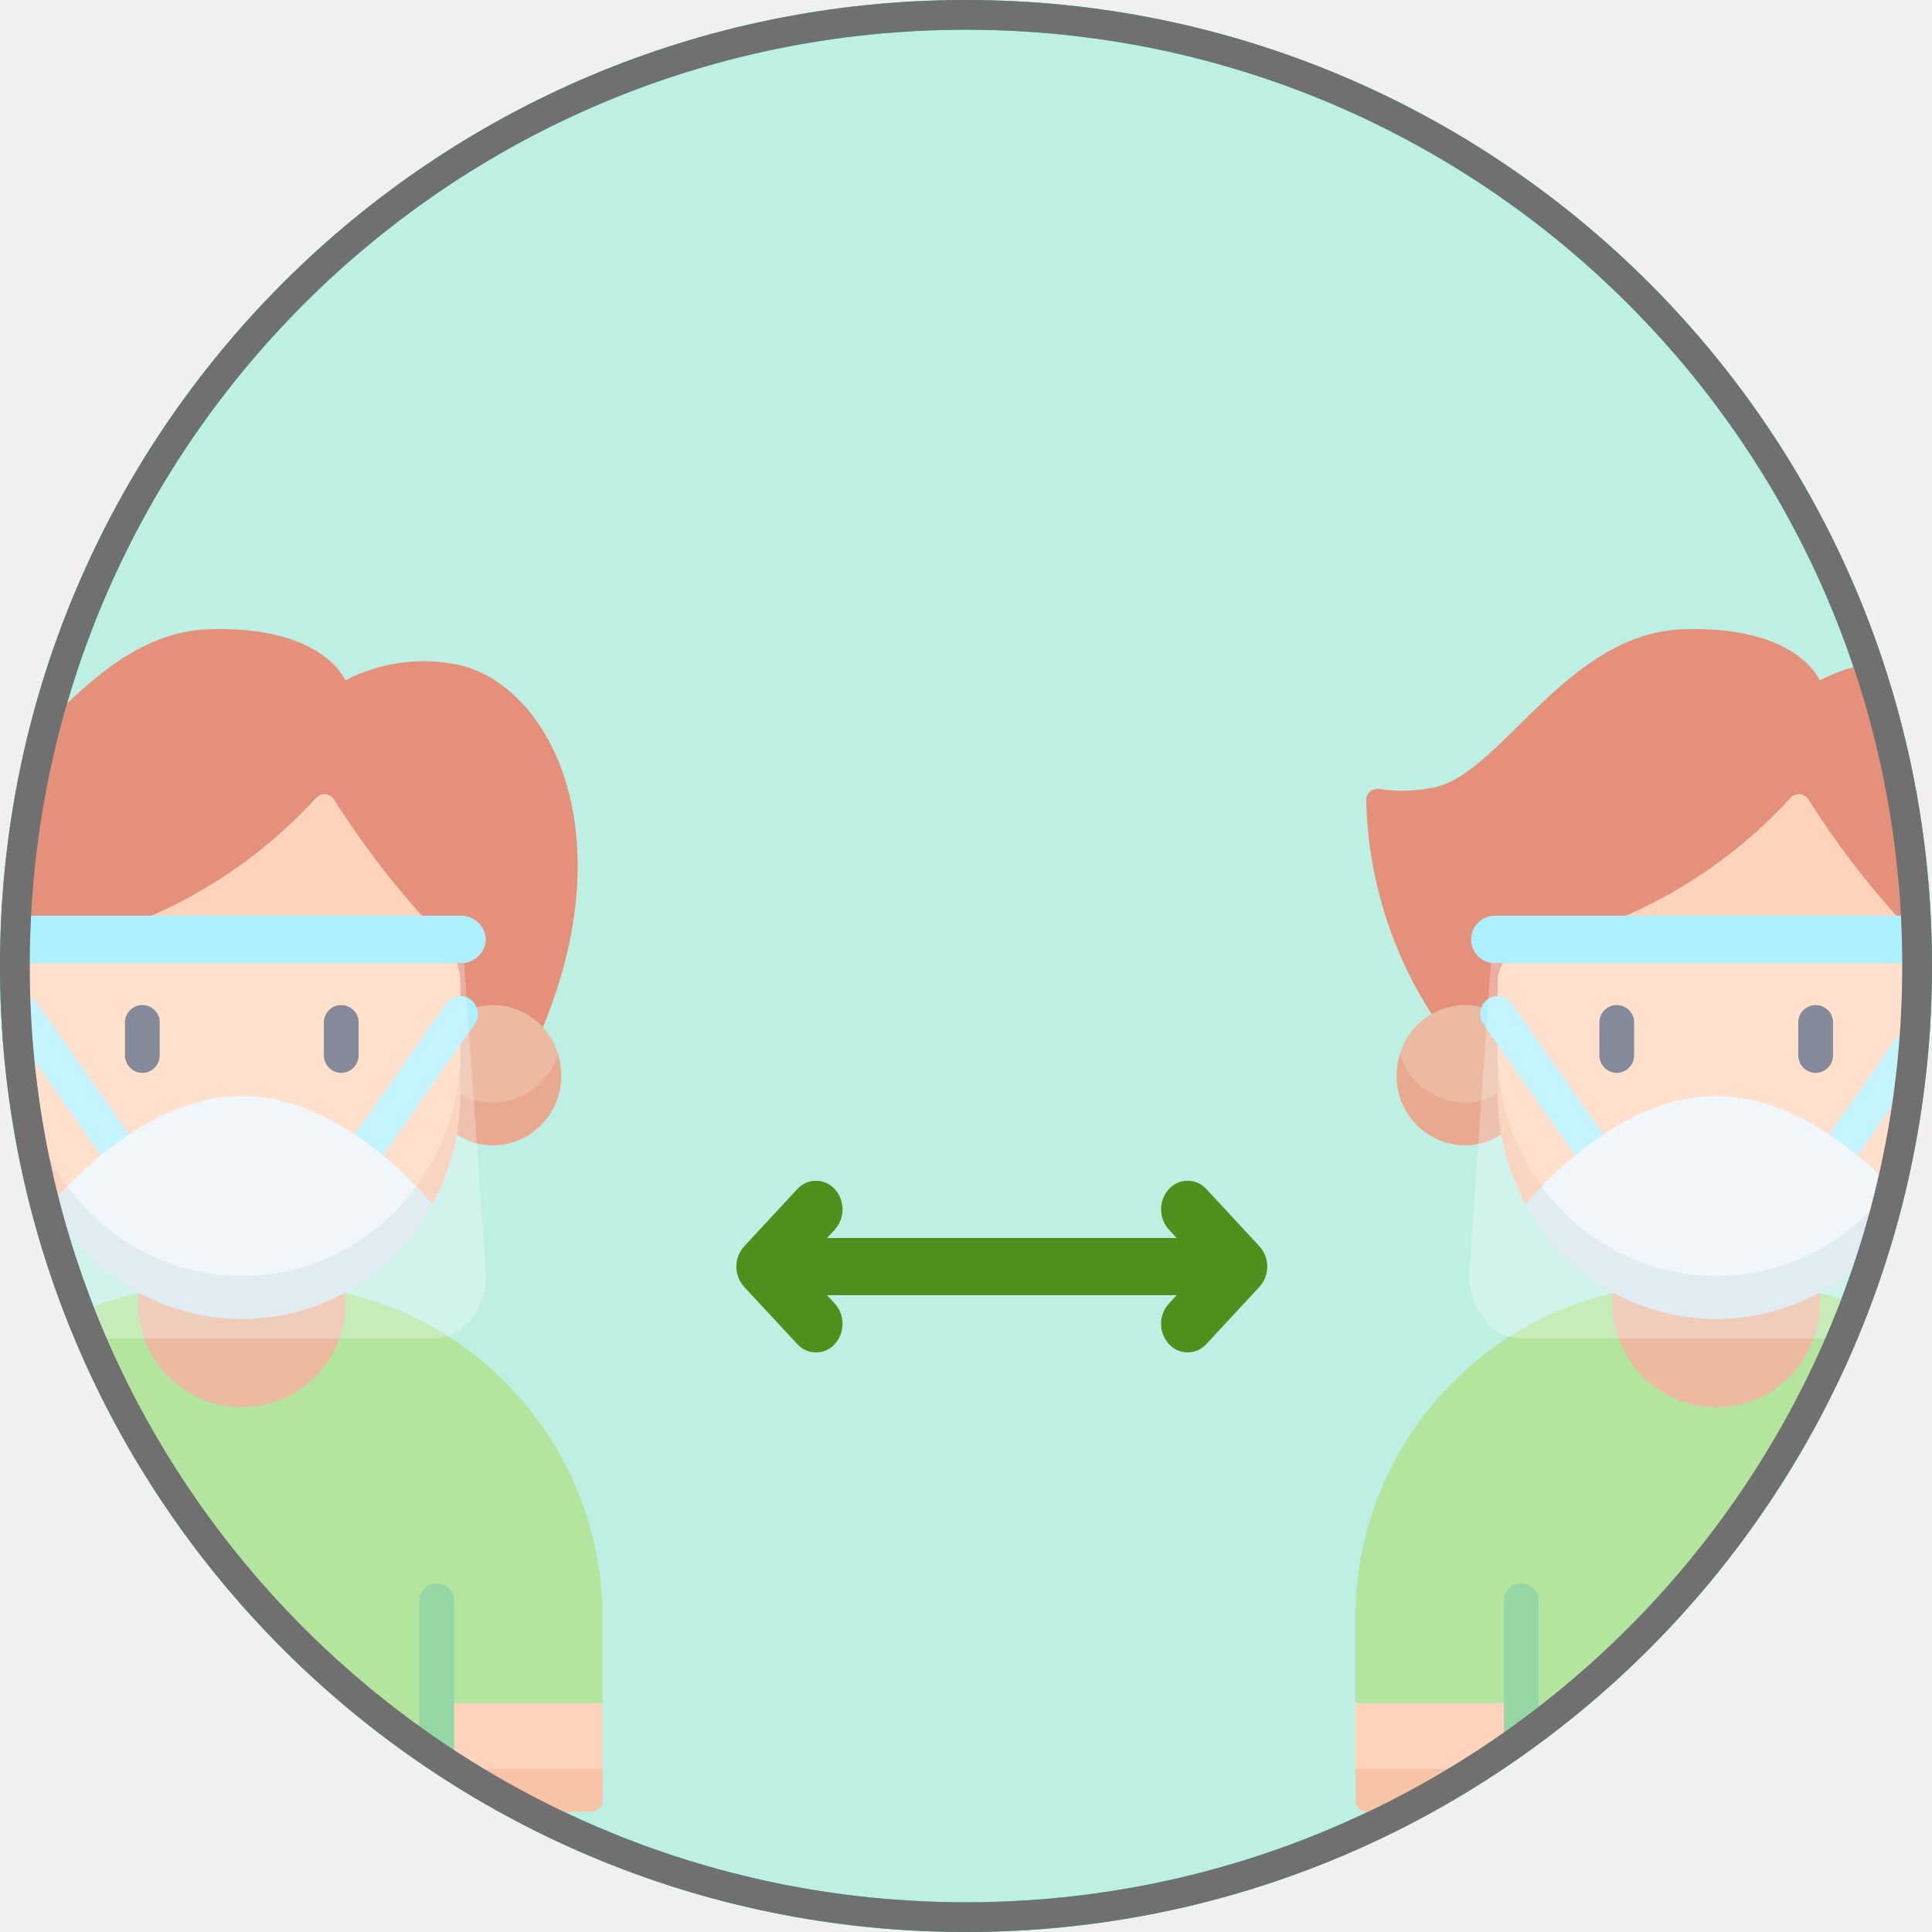
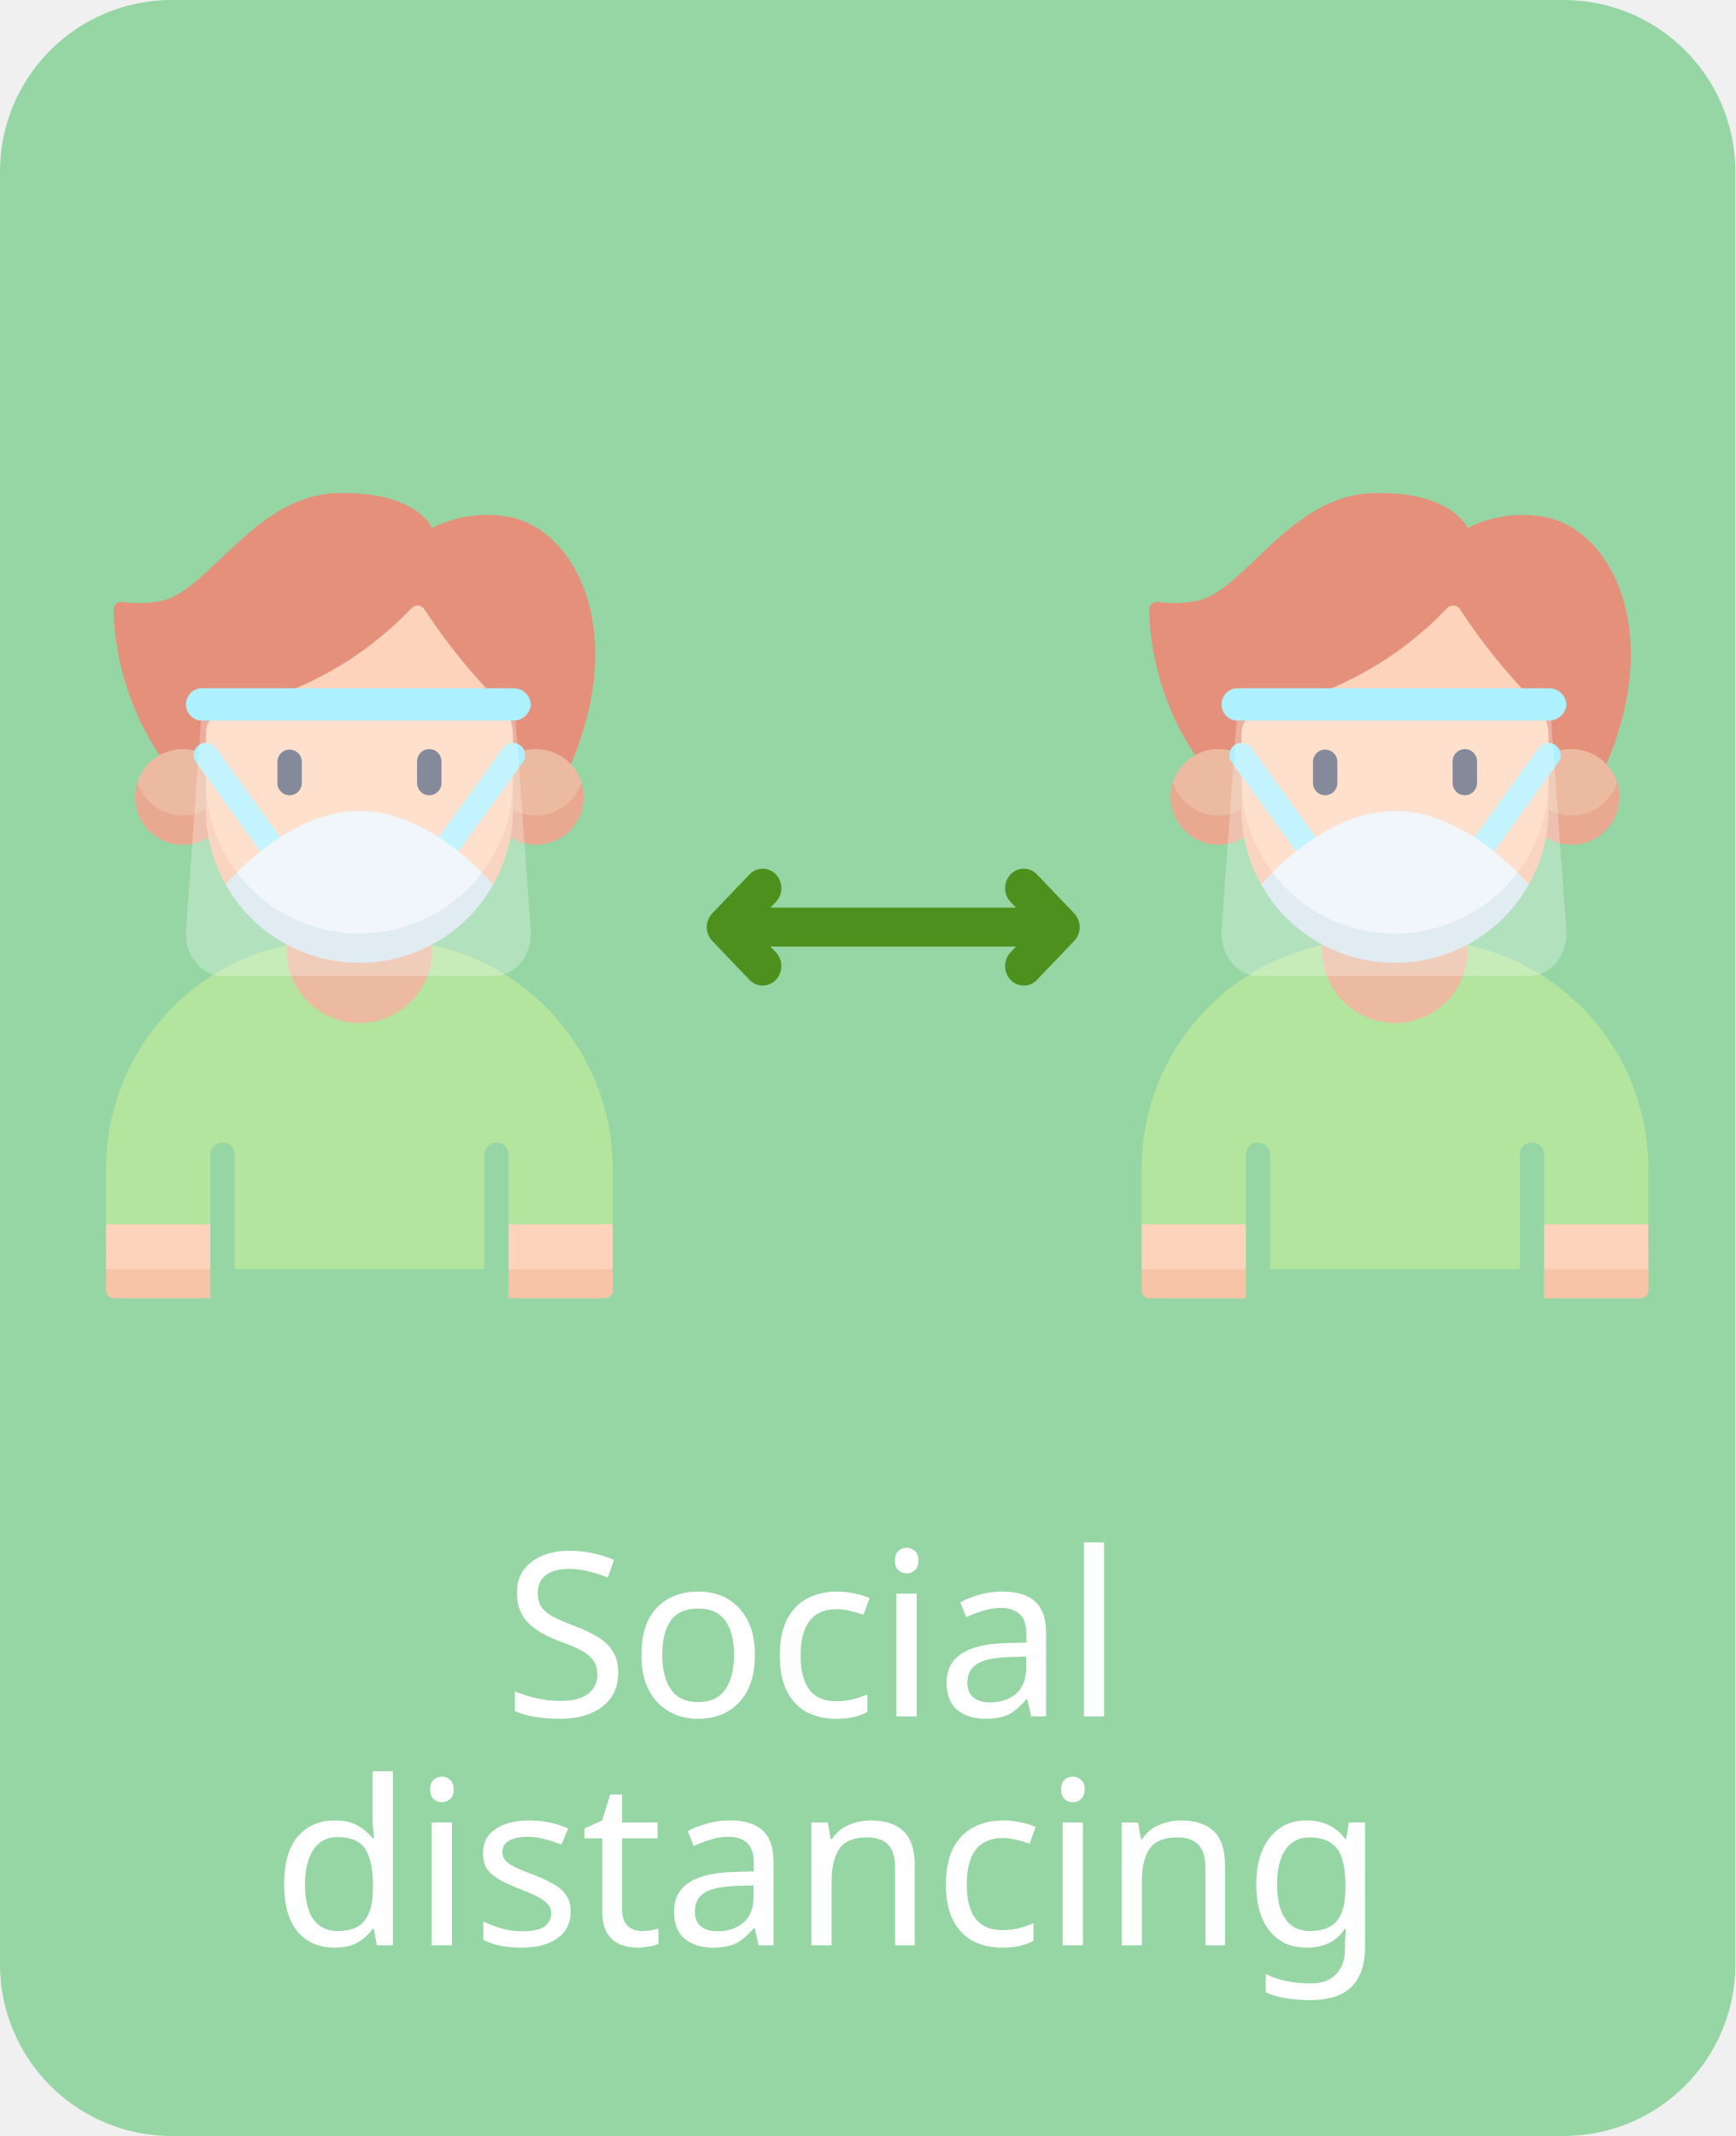
- <svg xmlns="http://www.w3.org/2000/svg" width="65" height="65" viewBox="0 0 65 65">
-   <defs>
-     <clipPath id="clip-path">
-       <ellipse id="Ellipse_29" data-name="Ellipse 29" cx="31.5" cy="32.5" rx="31.5" ry="32.5" transform="translate(-65 1009.058)" fill="#fff" opacity="0.55" />
-     </clipPath>
-   </defs>
-   <g id="Group_265" data-name="Group 265" transform="translate(-254 -1054)">
-     <g id="Group_37" data-name="Group 37" transform="translate(5 170)">
-       <g id="Ellipse_12" data-name="Ellipse 12" transform="translate(249 884)" fill="#beefe3" stroke="rgba(0,219,158,0.9)" stroke-width="1">
-         <circle cx="32.5" cy="32.5" r="32.5" stroke="none" />
-         <circle cx="32.5" cy="32.5" r="32" fill="none" />
-       </g>
-     </g>
-     <g id="Group_264" data-name="Group 264">
-       <g id="Group_263" data-name="Group 263">
-         <g id="Group_262" data-name="Group 262">
-           <g id="Group_261" data-name="Group 261">
-             <g id="Group_260" data-name="Group 260">
-               <g id="Group_259" data-name="Group 259">
-                 <g id="Group_258" data-name="Group 258">
-                   <g id="Group_254" data-name="Group 254">
-                     <g id="Group_257" data-name="Group 257">
-                       <g id="Group_255" data-name="Group 255">
-                         <g id="Group_222" data-name="Group 222">
-                           <g id="Mask_Group_14" data-name="Mask Group 14" transform="translate(320 44.942)" clip-path="url(#clip-path)">
-                             <g id="Group_189" data-name="Group 189" transform="translate(-70.001 1030.221)">
-                               <g id="Group_183" data-name="Group 183" transform="translate(0 0)">
-                                 <g id="face-mask" transform="translate(0)">
-                                   <g id="Group_172" data-name="Group 172" transform="translate(0 0)">
-                                     <g id="Group_171" data-name="Group 171">
-                                       <path id="Path_602" data-name="Path 602" d="M101.837,12.953a13.844,13.844,0,0,1-2.2-7.185.38.38,0,0,1,.427-.39,5.087,5.087,0,0,0,1.986-.078c2.22-.617,4.4-5.161,8.251-5.293s4.594,1.72,4.594,1.72a5.7,5.7,0,0,1,3.529-.573c3.163.441,5.942,5.414,3.118,12.245Z" transform="translate(-99.276 0)" fill="#e5907b" />
-                                       <g id="Group_167" data-name="Group 167" transform="translate(1.388 12.652)">
-                                         <path id="Path_603" data-name="Path 603" d="M114.763,164.44a2.221,2.221,0,0,0,2.181,2.341s1.1-1.011,1.1-.992c0-.006,0-.013,0-.019l.678-1.444-.678-1.236a2.225,2.225,0,0,0-1.1-.291A2.3,2.3,0,0,0,114.763,164.44Z" transform="translate(-114.654 -162.799)" fill="#ebbaa1" />
-                                         <path id="Path_604" data-name="Path 604" d="M115.6,185.56a2.3,2.3,0,0,1-2.181-1.641,2.43,2.43,0,0,0-.109.722A2.328,2.328,0,0,0,115.6,187a2.228,2.228,0,0,0,1.225-.367l.592-.626-.715-.744A2.222,2.222,0,0,1,115.6,185.56Z" transform="translate(-113.313 -182.278)" fill="#e8a990" />
-                                         <path id="Path_605" data-name="Path 605" d="M348.61,164.44a2.221,2.221,0,0,1-2.182,2.341s-1.1-1.011-1.1-.992c0-.006,0-.013,0-.019l-.678-1.444.678-1.236a2.225,2.225,0,0,1,1.1-.291A2.3,2.3,0,0,1,348.61,164.44Z" transform="translate(-327.223 -162.799)" fill="#ebbaa1" />
-                                         <path id="Path_606" data-name="Path 606" d="M345.973,185.56a2.3,2.3,0,0,0,2.181-1.641,2.428,2.428,0,0,1,.109.722A2.328,2.328,0,0,1,345.973,187a2.228,2.228,0,0,1-1.225-.367l-.592-.626.715-.744A2.221,2.221,0,0,0,345.973,185.56Z" transform="translate(-326.767 -182.278)" fill="#e8a990" />
-                                       </g>
-                                       <path id="Path_607" data-name="Path 607" d="M165.708,88.414c4.062,0,7.355-3.379,7.355-8.288V77.947a2.42,2.42,0,0,0-.735-1.754,28.811,28.811,0,0,1-3.516-4.513.382.382,0,0,0-.611-.044,16.469,16.469,0,0,1-8.907,5.017,1.193,1.193,0,0,0-.941,1.181v2.293C158.353,85.163,161.646,88.414,165.708,88.414Z" transform="translate(-153.572 -65.946)" fill="#fdd4bb" />
-                                       <path id="Path_608" data-name="Path 608" d="M110.465,287.322a7.164,7.164,0,0,1-6.89,0,11.218,11.218,0,0,0-8.691,11.053v2.748l.678,2.217,11.458.7,11.458-.7.678-2.217v-2.748A11.217,11.217,0,0,0,110.465,287.322Z" transform="translate(-94.884 -264.992)" fill="#b3e59f" />
-                                       <path id="Path_609" data-name="Path 609" d="M169.5,494.863h11.953l.583-.722-.583-.722H169.5l-.583.722Z" transform="translate(-163.339 -455.071)" fill="#e84642" />
-                                       <path id="Path_610" data-name="Path 610" d="M209.817,287.16c-.007.093-.012.187-.012.282a3.481,3.481,0,1,0,6.959,0c0-.1,0-.189-.012-.282Z" transform="translate(-201.148 -264.842)" fill="#ebbaa1" />
-                                       <path id="Path_611" data-name="Path 611" d="M348.661,467.112l-2.788.7-2.788-.7V464.9h5.577Z" transform="translate(-324.388 -428.764)" fill="#fdd4bb" />
-                                       <path id="Path_612" data-name="Path 612" d="M94.884,467.112l2.788.7,2.788-.7V464.9H94.884Z" transform="translate(-94.884 -428.764)" fill="#fdd4bb" />
-                                       <path id="Path_613" data-name="Path 613" d="M343.667,494.863h4.617a.383.383,0,0,0,.377-.389v-1.055h-4.993l-.583.722Z" transform="translate(-324.388 -455.071)" fill="#f7c4a8" />
-                                       <path id="Path_614" data-name="Path 614" d="M95.261,494.864h4.617l.583-.722-.583-.722H94.884v1.055A.383.383,0,0,0,95.261,494.864Z" transform="translate(-94.884 -455.072)" fill="#f7c4a8" />
-                                       <path id="Path_615" data-name="Path 615" d="M154.62,164.911a.577.577,0,0,1-.474-.25l-3.426-4.9a.614.614,0,0,1,.132-.84.572.572,0,0,1,.814.136l3.426,4.9a.614.614,0,0,1-.132.84A.568.568,0,0,1,154.62,164.911Z" transform="translate(-146.412 -146.461)" fill="#adf0ff" />
-                                       <path id="Path_616" data-name="Path 616" d="M301.008,164.912a.568.568,0,0,1-.34-.114.614.614,0,0,1-.132-.84l3.426-4.9a.572.572,0,0,1,.814-.136.614.614,0,0,1,.132.84l-3.426,4.9A.577.577,0,0,1,301.008,164.912Z" transform="translate(-284.942 -146.462)" fill="#adf0ff" />
-                                       <g id="Group_168" data-name="Group 168" transform="translate(4.781 14.18)">
-                                         <path id="Path_617" data-name="Path 617" d="M159.836,187.023a7.713,7.713,0,0,1-1.484-4.571V183.9a7.74,7.74,0,0,0,.944,3.721l.625.147Z" transform="translate(-158.352 -182.452)" fill="#f7c4a8" />
-                                         <path id="Path_618" data-name="Path 618" d="M333.143,187.021l-.066.741.606-.147a7.741,7.741,0,0,0,.944-3.721V182.45A7.713,7.713,0,0,1,333.143,187.021Z" transform="translate(-319.916 -182.45)" fill="#f7c4a8" />
-                                       </g>
-                                       <path id="Path_619" data-name="Path 619" d="M178.049,205.181a6.6,6.6,0,0,0,5.872,3.718,6.947,6.947,0,0,0,5.872-3.718c-1.1-1.142-3.319-3.041-5.872-3.041S179.152,204.038,178.049,205.181Z" transform="translate(-171.784 -186.43)" fill="#ebf2f8" />
-                                       <path id="Path_620" data-name="Path 620" d="M177.294,244.282a7.271,7.271,0,0,1-5.872-3.018c-.231.239-.414.446-.54.594a7.248,7.248,0,0,0,12.823,0c-.126-.148-.309-.355-.54-.594A7.27,7.27,0,0,1,177.294,244.282Z" transform="translate(-165.157 -222.513)" fill="#d6e3ed" />
-                                       <g id="Group_170" data-name="Group 170" transform="translate(4.993 32.089)">
-                                         <path id="Path_621" data-name="Path 621" d="M162.34,419.144v-5.657a.583.583,0,1,0-1.166,0v5.657l.583.722Z" transform="translate(-161.174 -412.885)" fill="#db4040" />
-                                         <path id="Path_622" data-name="Path 622" d="M336.508,419.144v-5.657a.583.583,0,1,0-1.166,0v5.657l.583.722Z" transform="translate(-322.223 -412.885)" fill="#95d6a4" />
-                                         <g id="Group_169" data-name="Group 169" transform="translate(0 6.259)">
-                                           <path id="Path_623" data-name="Path 623" d="M161.174,493.419h1.166v1.444h-1.166Z" transform="translate(-161.174 -493.419)" fill="#c63c3c" />
-                                           <path id="Path_624" data-name="Path 624" d="M335.342,493.419h1.166v1.444h-1.166Z" transform="translate(-322.223 -493.419)" fill="#c63c3c" />
-                                         </g>
-                                       </g>
-                                     </g>
-                                   </g>
-                                   <g id="Group_173" data-name="Group 173" transform="translate(8.207 12.654)">
-                                     <path id="Path_625" data-name="Path 625" d="M204.416,165.1a.594.594,0,0,0,.584-.6v-1.075a.585.585,0,1,0-1.169,0V164.5A.594.594,0,0,0,204.416,165.1Z" transform="translate(-203.832 -162.819)" fill="#565e75" />
-                                     <path id="Path_626" data-name="Path 626" d="M293.238,165.1a.594.594,0,0,0,.584-.6v-1.075a.585.585,0,1,0-1.169,0V164.5A.594.594,0,0,0,293.238,165.1Z" transform="translate(-285.963 -162.819)" fill="#565e75" />
-                                   </g>
-                                 </g>
-                                 <g id="Group_174" data-name="Group 174" transform="translate(3.821 9.645)">
-                                   <g id="facemask-coronavirus-faceshield-protect-covid19" transform="translate(0 0)">
-                                     <path id="Path_35" data-name="Path 35" d="M96.321,104.289H83.338a1.658,1.658,0,0,1-1.3-.679,2.358,2.358,0,0,1-.462-1.6L82.3,91.667H97.361l.726,10.344a2.359,2.359,0,0,1-.462,1.6A1.658,1.658,0,0,1,96.321,104.289Z" transform="translate(-81.566 -90.069)" fill="rgba(255,255,255,0.27)" />
-                                     <path id="Path_627" data-name="Path 627" d="M95.971,68.021a.839.839,0,0,1-.87.8H80.314a.8.8,0,1,1,0-1.6H95.1A.839.839,0,0,1,95.971,68.021Z" transform="translate(-79.444 -67.222)" fill="#adf0ff" />
-                                   </g>
-                                 </g>
-                               </g>
-                               <g id="Group_184" data-name="Group 184" transform="translate(49.605 0)">
-                                 <g id="face-mask-2" data-name="face-mask" transform="translate(0)">
-                                   <g id="Group_172-2" data-name="Group 172" transform="translate(0 0)">
-                                     <g id="Group_171-2" data-name="Group 171">
-                                       <path id="Path_602-2" data-name="Path 602" d="M101.837,12.953a13.844,13.844,0,0,1-2.2-7.185.38.38,0,0,1,.427-.39,5.087,5.087,0,0,0,1.986-.078c2.22-.617,4.4-5.161,8.251-5.293s4.594,1.72,4.594,1.72a5.7,5.7,0,0,1,3.529-.573c3.163.441,5.942,5.414,3.118,12.245Z" transform="translate(-99.276 0)" fill="#e5907b" />
-                                       <g id="Group_167-2" data-name="Group 167" transform="translate(1.388 12.652)">
-                                         <path id="Path_603-2" data-name="Path 603" d="M114.763,164.44a2.221,2.221,0,0,0,2.181,2.341s1.1-1.011,1.1-.992c0-.006,0-.013,0-.019l.678-1.444-.678-1.236a2.225,2.225,0,0,0-1.1-.291A2.3,2.3,0,0,0,114.763,164.44Z" transform="translate(-114.654 -162.799)" fill="#ebbaa1" />
-                                         <path id="Path_604-2" data-name="Path 604" d="M115.6,185.56a2.3,2.3,0,0,1-2.181-1.641,2.43,2.43,0,0,0-.109.722A2.328,2.328,0,0,0,115.6,187a2.228,2.228,0,0,0,1.225-.367l.592-.626-.715-.744A2.222,2.222,0,0,1,115.6,185.56Z" transform="translate(-113.313 -182.278)" fill="#e8a990" />
-                                         <path id="Path_605-2" data-name="Path 605" d="M348.61,164.44a2.221,2.221,0,0,1-2.182,2.341s-1.1-1.011-1.1-.992c0-.006,0-.013,0-.019l-.678-1.444.678-1.236a2.225,2.225,0,0,1,1.1-.291A2.3,2.3,0,0,1,348.61,164.44Z" transform="translate(-327.223 -162.799)" fill="#ebbaa1" />
-                                         <path id="Path_606-2" data-name="Path 606" d="M345.973,185.56a2.3,2.3,0,0,0,2.181-1.641,2.428,2.428,0,0,1,.109.722A2.328,2.328,0,0,1,345.973,187a2.228,2.228,0,0,1-1.225-.367l-.592-.626.715-.744A2.221,2.221,0,0,0,345.973,185.56Z" transform="translate(-326.767 -182.278)" fill="#e8a990" />
-                                       </g>
-                                       <path id="Path_607-2" data-name="Path 607" d="M165.708,88.414c4.062,0,7.355-3.379,7.355-8.288V77.947a2.42,2.42,0,0,0-.735-1.754,28.811,28.811,0,0,1-3.516-4.513.382.382,0,0,0-.611-.044,16.469,16.469,0,0,1-8.907,5.017,1.193,1.193,0,0,0-.941,1.181v2.293C158.353,85.163,161.646,88.414,165.708,88.414Z" transform="translate(-153.572 -65.946)" fill="#fdd4bb" />
-                                       <path id="Path_608-2" data-name="Path 608" d="M110.465,287.322a7.164,7.164,0,0,1-6.89,0,11.218,11.218,0,0,0-8.691,11.053v2.748l.678,2.217,11.458.7,11.458-.7.678-2.217v-2.748A11.217,11.217,0,0,0,110.465,287.322Z" transform="translate(-94.884 -264.992)" fill="#b3e59f" />
-                                       <path id="Path_609-2" data-name="Path 609" d="M169.5,494.863h11.953l.583-.722-.583-.722H169.5l-.583.722Z" transform="translate(-163.339 -455.071)" fill="#e84642" />
-                                       <path id="Path_610-2" data-name="Path 610" d="M209.817,287.16c-.007.093-.012.187-.012.282a3.481,3.481,0,1,0,6.959,0c0-.1,0-.189-.012-.282Z" transform="translate(-201.148 -264.842)" fill="#ebbaa1" />
-                                       <path id="Path_611-2" data-name="Path 611" d="M348.661,467.112l-2.788.7-2.788-.7V464.9h5.577Z" transform="translate(-324.388 -428.764)" fill="#fdd4bb" />
-                                       <path id="Path_612-2" data-name="Path 612" d="M94.884,467.112l2.788.7,2.788-.7V464.9H94.884Z" transform="translate(-94.884 -428.764)" fill="#fdd4bb" />
-                                       <path id="Path_613-2" data-name="Path 613" d="M343.667,494.863h4.617a.383.383,0,0,0,.377-.389v-1.055h-4.993l-.583.722Z" transform="translate(-324.388 -455.071)" fill="#f7c4a8" />
-                                       <path id="Path_614-2" data-name="Path 614" d="M95.261,494.864h4.617l.583-.722-.583-.722H94.884v1.055A.383.383,0,0,0,95.261,494.864Z" transform="translate(-94.884 -455.072)" fill="#f7c4a8" />
-                                       <path id="Path_615-2" data-name="Path 615" d="M154.62,164.911a.577.577,0,0,1-.474-.25l-3.426-4.9a.614.614,0,0,1,.132-.84.572.572,0,0,1,.814.136l3.426,4.9a.614.614,0,0,1-.132.84A.568.568,0,0,1,154.62,164.911Z" transform="translate(-146.412 -146.461)" fill="#adf0ff" />
-                                       <path id="Path_616-2" data-name="Path 616" d="M301.008,164.912a.568.568,0,0,1-.34-.114.614.614,0,0,1-.132-.84l3.426-4.9a.572.572,0,0,1,.814-.136.614.614,0,0,1,.132.84l-3.426,4.9A.577.577,0,0,1,301.008,164.912Z" transform="translate(-284.942 -146.462)" fill="#adf0ff" />
-                                       <g id="Group_168-2" data-name="Group 168" transform="translate(4.781 14.18)">
-                                         <path id="Path_617-2" data-name="Path 617" d="M159.836,187.023a7.713,7.713,0,0,1-1.484-4.571V183.9a7.74,7.74,0,0,0,.944,3.721l.625.147Z" transform="translate(-158.352 -182.452)" fill="#f7c4a8" />
-                                         <path id="Path_618-2" data-name="Path 618" d="M333.143,187.021l-.066.741.606-.147a7.741,7.741,0,0,0,.944-3.721V182.45A7.713,7.713,0,0,1,333.143,187.021Z" transform="translate(-319.916 -182.45)" fill="#f7c4a8" />
-                                       </g>
-                                       <path id="Path_619-2" data-name="Path 619" d="M178.049,205.181a6.6,6.6,0,0,0,5.872,3.718,6.947,6.947,0,0,0,5.872-3.718c-1.1-1.142-3.319-3.041-5.872-3.041S179.152,204.038,178.049,205.181Z" transform="translate(-171.784 -186.43)" fill="#ebf2f8" />
-                                       <path id="Path_620-2" data-name="Path 620" d="M177.294,244.282a7.271,7.271,0,0,1-5.872-3.018c-.231.239-.414.446-.54.594a7.248,7.248,0,0,0,12.823,0c-.126-.148-.309-.355-.54-.594A7.27,7.27,0,0,1,177.294,244.282Z" transform="translate(-165.157 -222.513)" fill="#d6e3ed" />
-                                       <g id="Group_170-2" data-name="Group 170" transform="translate(4.993 32.089)">
-                                         <path id="Path_621-2" data-name="Path 621" d="M162.34,419.144v-5.657a.583.583,0,1,0-1.166,0v5.657l.583.722Z" transform="translate(-161.174 -412.885)" fill="#95d6a4" />
-                                         <path id="Path_622-2" data-name="Path 622" d="M336.508,419.144v-5.657a.583.583,0,1,0-1.166,0v5.657l.583.722Z" transform="translate(-322.223 -412.885)" fill="#db4040" />
-                                         <g id="Group_169-2" data-name="Group 169" transform="translate(0 6.259)">
-                                           <path id="Path_623-2" data-name="Path 623" d="M161.174,493.419h1.166v1.444h-1.166Z" transform="translate(-161.174 -493.419)" fill="#c63c3c" />
-                                           <path id="Path_624-2" data-name="Path 624" d="M335.342,493.419h1.166v1.444h-1.166Z" transform="translate(-322.223 -493.419)" fill="#c63c3c" />
-                                         </g>
-                                       </g>
-                                     </g>
-                                   </g>
-                                   <g id="Group_173-2" data-name="Group 173" transform="translate(8.207 12.654)">
-                                     <path id="Path_625-2" data-name="Path 625" d="M204.416,165.1a.594.594,0,0,0,.584-.6v-1.075a.585.585,0,1,0-1.169,0V164.5A.594.594,0,0,0,204.416,165.1Z" transform="translate(-203.832 -162.819)" fill="#565e75" />
-                                     <path id="Path_626-2" data-name="Path 626" d="M293.238,165.1a.594.594,0,0,0,.584-.6v-1.075a.585.585,0,1,0-1.169,0V164.5A.594.594,0,0,0,293.238,165.1Z" transform="translate(-285.963 -162.819)" fill="#565e75" />
-                                   </g>
-                                 </g>
-                                 <g id="Group_174-2" data-name="Group 174" transform="translate(3.821 9.645)">
-                                   <g id="facemask-coronavirus-faceshield-protect-covid19-2" data-name="facemask-coronavirus-faceshield-protect-covid19" transform="translate(0 0)">
-                                     <path id="Path_35-2" data-name="Path 35" d="M96.321,104.289H83.338a1.658,1.658,0,0,1-1.3-.679,2.358,2.358,0,0,1-.462-1.6L82.3,91.667H97.361l.726,10.344a2.359,2.359,0,0,1-.462,1.6A1.658,1.658,0,0,1,96.321,104.289Z" transform="translate(-81.566 -90.069)" fill="rgba(255,255,255,0.27)" />
-                                     <path id="Path_627-2" data-name="Path 627" d="M95.971,68.021a.839.839,0,0,1-.87.8H80.314a.8.8,0,1,1,0-1.6H95.1A.839.839,0,0,1,95.971,68.021Z" transform="translate(-79.444 -67.222)" fill="#adf0ff" />
-                                   </g>
-                                 </g>
-                               </g>
-                               <g id="Group_188" data-name="Group 188" transform="translate(28.775 18.561)">
-                                 <g id="Group_35" data-name="Group 35" transform="translate(0)">
-                                   <path id="Path_126" data-name="Path 126" d="M37.814,40.282a.848.848,0,0,0-1.263,0,1.017,1.017,0,0,0,0,1.362l.262.282H25.049l.262-.282a1.016,1.016,0,0,0,0-1.361.848.848,0,0,0-1.263,0l-1.786,1.926a1.017,1.017,0,0,0,0,1.361l1.786,1.925a.848.848,0,0,0,1.263,0,1.017,1.017,0,0,0,0-1.362l-.262-.282H36.813l-.262.282a1.016,1.016,0,0,0,0,1.361.848.848,0,0,0,1.263,0L39.6,43.569a1.017,1.017,0,0,0,0-1.361Z" transform="translate(-22 -40)" fill="#4e901e" />
-                                 </g>
-                               </g>
-                             </g>
-                             <g id="Group_256" data-name="Group 256">
-                               <ellipse id="Ellipse_30" data-name="Ellipse 30" cx="31.5" cy="32.5" rx="31.5" ry="32.5" transform="translate(-65 1008.058)" fill="#fff" opacity="0" />
-                             </g>
-                           </g>
-                           <g id="Group_221" data-name="Group 221" transform="translate(-1 115)">
-                             <g id="Ellipse_13" data-name="Ellipse 13" transform="translate(255 939)" fill="none" stroke="#707070" stroke-width="1">
-                               <circle cx="32.5" cy="32.5" r="32.5" stroke="none" />
-                               <circle cx="32.5" cy="32.5" r="32" fill="none" />
-                             </g>
-                           </g>
-                         </g>
+ <svg xmlns="http://www.w3.org/2000/svg" width="91" height="112" viewBox="0 0 91 112">
+   <g id="Group_379" data-name="Group 379" transform="translate(-244 -1503)">
+     <g id="Group_418" data-name="Group 418">
+       <rect id="Rectangle_91" data-name="Rectangle 91" width="91" height="112" rx="9" transform="translate(244 1503)" fill="#95d6a4" />
+       <text id="Social_distancing" data-name="Social  distancing" transform="translate(290 1593)" fill="#fff" font-size="12" font-family="Poppins-Regular, Poppins">
+         <tspan x="-19.614" y="0">Social </tspan>
+         <tspan x="-31.758" y="12">distancing</tspan>
+       </text>
+       <g id="Group_222" data-name="Group 222" transform="translate(-0.279 450.689)">
+         <g id="Group_353" data-name="Group 353" transform="translate(249.84 1078.164)">
+           <g id="Group_189" data-name="Group 189" transform="translate(0 0)">
+             <g id="Group_183" data-name="Group 183" transform="translate(0 0)">
+               <g id="face-mask" transform="translate(0 0)">
+                 <g id="Group_172" data-name="Group 172">
+                   <g id="Group_171" data-name="Group 171">
+                     <path id="Path_602" data-name="Path 602" d="M102.046,13.744A14.4,14.4,0,0,1,99.634,6.12a.411.411,0,0,1,.468-.414,5.742,5.742,0,0,0,2.175-.083c2.43-.655,4.82-5.476,9.032-5.616s5.029,1.825,5.029,1.825a6.4,6.4,0,0,1,3.863-.608c3.463.468,6.505,5.744,3.414,12.992Z" transform="translate(-99.242 0)" fill="#e5907b" />
+                     <g id="Group_167" data-name="Group 167" transform="translate(1.52 13.425)">
+                       <path id="Path_603" data-name="Path 603" d="M114.763,164.541a2.392,2.392,0,0,0,2.388,2.484s1.206-1.072,1.207-1.052c0-.007,0-.013,0-.02l.742-1.532-.742-1.312a2.508,2.508,0,0,0-3.595,1.433Z" transform="translate(-114.643 -162.799)" fill="#ebbaa1" />
+                       <path id="Path_604" data-name="Path 604" d="M115.821,185.661a2.509,2.509,0,0,1-2.388-1.742,2.507,2.507,0,0,0,3.729,2.884l.648-.664-.782-.789A2.491,2.491,0,0,1,115.821,185.661Z" transform="translate(-113.313 -182.177)" fill="#e8a990" />
+                       <path id="Path_605" data-name="Path 605" d="M348.986,164.541a2.392,2.392,0,0,1-2.388,2.484s-1.206-1.072-1.207-1.052c0-.007,0-.013,0-.02l-.742-1.532.742-1.312a2.508,2.508,0,0,1,3.595,1.433Z" transform="translate(-325.572 -162.799)" fill="#ebbaa1" />
+                       <path id="Path_606" data-name="Path 606" d="M346.145,185.661a2.508,2.508,0,0,0,2.388-1.742A2.507,2.507,0,0,1,344.8,186.8l-.648-.664.782-.789A2.491,2.491,0,0,0,346.145,185.661Z" transform="translate(-325.12 -182.177)" fill="#e8a990" />
+                     </g>
+                     <path id="Path_607" data-name="Path 607" d="M166.405,89.447c4.447,0,8.052-3.585,8.052-8.794V78.34a2.529,2.529,0,0,0-.8-1.861,30.718,30.718,0,0,1-3.85-4.789.426.426,0,0,0-.669-.047,18.209,18.209,0,0,1-9.751,5.323,1.275,1.275,0,0,0-1.03,1.253v2.433C158.353,86,161.958,89.447,166.405,89.447Z" transform="translate(-153.119 -65.607)" fill="#fdd4bb" />
+                     <path id="Path_608" data-name="Path 608" d="M111.941,287.322a8.062,8.062,0,0,1-7.543,0,11.986,11.986,0,0,0-9.515,11.727v2.916l.742,2.352,12.544.742,12.544-.742.742-2.352v-2.916A11.986,11.986,0,0,0,111.941,287.322Z" transform="translate(-94.884 -263.628)" fill="#b3e59f" />
+                     <path id="Path_609" data-name="Path 609" d="M169.554,494.951H182.64l.638-.766-.638-.767H169.554l-.638.767Z" transform="translate(-162.811 -452.729)" fill="#95d6a4" />
+                     <path id="Path_610" data-name="Path 610" d="M209.818,287.16c-.008.1-.013.2-.013.3a3.809,3.809,0,1,0,7.619,0c0-.1,0-.2-.013-.3Z" transform="translate(-200.328 -263.48)" fill="#ebbaa1" />
+                     <path id="Path_611" data-name="Path 611" d="M349.189,467.247l-3.052.742-3.053-.742V464.9h6.1Z" transform="translate(-322.617 -426.558)" fill="#fdd4bb" />
+                     <path id="Path_612" data-name="Path 612" d="M94.884,467.247l3.052.742,3.052-.742V464.9h-6.1Z" transform="translate(-94.884 -426.558)" fill="#fdd4bb" />
+                     <path id="Path_613" data-name="Path 613" d="M343.722,494.951h5.055a.413.413,0,0,0,.412-.413v-1.12h-5.467l-.638.767Z" transform="translate(-322.617 -452.729)" fill="#f7c4a8" />
+                     <path id="Path_614" data-name="Path 614" d="M95.3,494.952h5.054l.638-.766-.638-.766H94.884v1.12A.413.413,0,0,0,95.3,494.952Z" transform="translate(-94.884 -452.731)" fill="#f7c4a8" />
+                     <path id="Path_615" data-name="Path 615" d="M155,165.284a.637.637,0,0,1-.518-.265l-3.75-5.2a.638.638,0,1,1,1.036-.747l3.75,5.2a.638.638,0,0,1-.517,1.012Z" transform="translate(-146.015 -145.708)" fill="#adf0ff" />
+                     <path id="Path_616" data-name="Path 616" d="M301.063,165.284a.638.638,0,0,1-.518-1.011l3.75-5.2a.638.638,0,0,1,1.036.747l-3.75,5.2A.637.637,0,0,1,301.063,165.284Z" transform="translate(-283.475 -145.709)" fill="#adf0ff" />
+                     <g id="Group_168" data-name="Group 168" transform="translate(5.234 15.045)">
+                       <path id="Path_617" data-name="Path 617" d="M159.976,187.3a8.016,8.016,0,0,1-1.624-4.85v1.532a8.012,8.012,0,0,0,1.033,3.948l.684.156Z" transform="translate(-158.352 -182.452)" fill="#f7c4a8" />
+                       <path id="Path_618" data-name="Path 618" d="M333.149,187.3l-.072.786.663-.156a8.015,8.015,0,0,0,1.033-3.948V182.45A8.017,8.017,0,0,1,333.149,187.3Z" transform="translate(-318.668 -182.45)" fill="#f7c4a8" />
+                     </g>
+                     <path id="Path_619" data-name="Path 619" d="M178.049,205.366c.886,2.244,3.8,3.945,6.428,3.945a7.629,7.629,0,0,0,6.428-3.945c-1.207-1.212-3.633-3.226-6.428-3.226S179.256,204.155,178.049,205.366Z" transform="translate(-171.191 -185.471)" fill="#ebf2f8" />
+                     <path id="Path_620" data-name="Path 620" d="M177.9,244.467a8.039,8.039,0,0,1-6.428-3.2c-.253.254-.453.473-.591.631a8.054,8.054,0,0,0,14.038,0c-.138-.158-.338-.377-.591-.631A8.039,8.039,0,0,1,177.9,244.467Z" transform="translate(-164.615 -221.369)" fill="#d6e3ed" />
+                     <g id="Group_170" data-name="Group 170" transform="translate(5.466 34.048)">
+                       <path id="Path_621" data-name="Path 621" d="M162.451,419.526v-6a.638.638,0,1,0-1.277,0v6l.638.766Z" transform="translate(-161.174 -412.885)" fill="#95d6a4" />
+                       <path id="Path_622" data-name="Path 622" d="M336.619,419.526v-6a.638.638,0,1,0-1.277,0v6l.639.766Z" transform="translate(-320.979 -412.885)" fill="#95d6a4" />
+                       <g id="Group_169" data-name="Group 169" transform="translate(0 6.641)">
+                         <path id="Path_623" data-name="Path 623" d="M161.174,493.418h1.277v1.533h-1.277Z" transform="translate(-161.174 -493.418)" fill="#95d6a4" />
+                         <path id="Path_624" data-name="Path 624" d="M335.342,493.418h1.277v1.533h-1.277Z" transform="translate(-320.979 -493.418)" fill="#95d6a4" />
                      </g>
                    </g>
                  </g>
                </g>
+                 <g id="Group_173" data-name="Group 173" transform="translate(8.984 13.427)">
+                   <path id="Path_625" data-name="Path 625" d="M204.472,165.239a.64.64,0,0,0,.64-.64v-1.141a.64.64,0,0,0-1.279,0V164.6A.64.64,0,0,0,204.472,165.239Z" transform="translate(-203.832 -162.819)" fill="#565e75" />
+                   <path id="Path_626" data-name="Path 626" d="M293.294,165.239a.64.64,0,0,0,.64-.64v-1.141a.64.64,0,0,0-1.28,0V164.6A.64.64,0,0,0,293.294,165.239Z" transform="translate(-285.329 -162.819)" fill="#565e75" />
+                 </g>
+               </g>
+               <g id="Group_174" data-name="Group 174" transform="translate(4.183 10.234)">
+                 <g id="facemask-coronavirus-faceshield-protect-covid19" transform="translate(0 0)">
+                   <path id="Path_35" data-name="Path 35" d="M97.719,105.06H83.506a1.834,1.834,0,0,1-1.427-.721,2.448,2.448,0,0,1-.506-1.7l.795-10.976H98.857l.795,10.976a2.448,2.448,0,0,1-.506,1.7A1.834,1.834,0,0,1,97.719,105.06Z" transform="translate(-81.566 -89.972)" fill="rgba(255,255,255,0.27)" />
+                   <path id="Path_627" data-name="Path 627" d="M97.537,68.07a.907.907,0,0,1-.952.848H80.4a.853.853,0,1,1,0-1.695H96.585A.907.907,0,0,1,97.537,68.07Z" transform="translate(-79.444 -67.222)" fill="#adf0ff" />
+                 </g>
+               </g>
+             </g>
+             <g id="Group_184" data-name="Group 184" transform="translate(54.304 0)">
+               <g id="face-mask-2" data-name="face-mask" transform="translate(0 0)">
+                 <g id="Group_172-2" data-name="Group 172" transform="translate(0)">
+                   <g id="Group_171-2" data-name="Group 171">
+                     <path id="Path_602-2" data-name="Path 602" d="M102.046,13.744A14.4,14.4,0,0,1,99.634,6.12a.411.411,0,0,1,.468-.414,5.742,5.742,0,0,0,2.175-.083c2.43-.655,4.82-5.476,9.032-5.616s5.029,1.825,5.029,1.825a6.4,6.4,0,0,1,3.863-.608c3.463.468,6.505,5.744,3.414,12.992Z" transform="translate(-99.242 0)" fill="#e5907b" />
+                     <g id="Group_167-2" data-name="Group 167" transform="translate(1.52 13.425)">
+                       <path id="Path_603-2" data-name="Path 603" d="M114.763,164.541a2.392,2.392,0,0,0,2.388,2.484s1.206-1.072,1.207-1.052c0-.007,0-.013,0-.02l.742-1.532-.742-1.312a2.508,2.508,0,0,0-3.595,1.433Z" transform="translate(-114.643 -162.799)" fill="#ebbaa1" />
+                       <path id="Path_604-2" data-name="Path 604" d="M115.821,185.661a2.509,2.509,0,0,1-2.388-1.742,2.507,2.507,0,0,0,3.729,2.884l.648-.664-.782-.789A2.491,2.491,0,0,1,115.821,185.661Z" transform="translate(-113.313 -182.177)" fill="#e8a990" />
+                       <path id="Path_605-2" data-name="Path 605" d="M348.986,164.541a2.392,2.392,0,0,1-2.388,2.484s-1.206-1.072-1.207-1.052c0-.007,0-.013,0-.02l-.742-1.532.742-1.312a2.508,2.508,0,0,1,3.595,1.433Z" transform="translate(-325.572 -162.799)" fill="#ebbaa1" />
+                       <path id="Path_606-2" data-name="Path 606" d="M346.145,185.661a2.508,2.508,0,0,0,2.388-1.742A2.507,2.507,0,0,1,344.8,186.8l-.648-.664.782-.789A2.491,2.491,0,0,0,346.145,185.661Z" transform="translate(-325.12 -182.177)" fill="#e8a990" />
+                     </g>
+                     <path id="Path_607-2" data-name="Path 607" d="M166.405,89.447c4.447,0,8.052-3.585,8.052-8.794V78.34a2.529,2.529,0,0,0-.8-1.861,30.718,30.718,0,0,1-3.85-4.789.426.426,0,0,0-.669-.047,18.209,18.209,0,0,1-9.751,5.323,1.275,1.275,0,0,0-1.03,1.253v2.433C158.353,86,161.958,89.447,166.405,89.447Z" transform="translate(-153.119 -65.607)" fill="#fdd4bb" />
+                     <path id="Path_608-2" data-name="Path 608" d="M111.941,287.322a8.062,8.062,0,0,1-7.543,0,11.986,11.986,0,0,0-9.515,11.727v2.916l.742,2.352,12.544.742,12.544-.742.742-2.352v-2.916A11.986,11.986,0,0,0,111.941,287.322Z" transform="translate(-94.884 -263.628)" fill="#b3e59f" />
+                     <path id="Path_609-2" data-name="Path 609" d="M169.554,494.951H182.64l.638-.766-.638-.767H169.554l-.638.767Z" transform="translate(-162.811 -452.729)" fill="#95d6a4" />
+                     <path id="Path_610-2" data-name="Path 610" d="M209.818,287.16c-.008.1-.013.2-.013.3a3.809,3.809,0,1,0,7.619,0c0-.1,0-.2-.013-.3Z" transform="translate(-200.328 -263.48)" fill="#ebbaa1" />
+                     <path id="Path_611-2" data-name="Path 611" d="M349.189,467.247l-3.052.742-3.053-.742V464.9h6.1Z" transform="translate(-322.617 -426.558)" fill="#fdd4bb" />
+                     <path id="Path_612-2" data-name="Path 612" d="M94.884,467.247l3.052.742,3.052-.742V464.9h-6.1Z" transform="translate(-94.884 -426.558)" fill="#fdd4bb" />
+                     <path id="Path_613-2" data-name="Path 613" d="M343.722,494.951h5.055a.413.413,0,0,0,.412-.413v-1.12h-5.467l-.638.767Z" transform="translate(-322.617 -452.729)" fill="#f7c4a8" />
+                     <path id="Path_614-2" data-name="Path 614" d="M95.3,494.952h5.054l.638-.766-.638-.766H94.884v1.12A.413.413,0,0,0,95.3,494.952Z" transform="translate(-94.884 -452.731)" fill="#f7c4a8" />
+                     <path id="Path_615-2" data-name="Path 615" d="M155,165.284a.637.637,0,0,1-.518-.265l-3.75-5.2a.638.638,0,1,1,1.036-.747l3.75,5.2a.638.638,0,0,1-.517,1.012Z" transform="translate(-146.015 -145.708)" fill="#adf0ff" />
+                     <path id="Path_616-2" data-name="Path 616" d="M301.063,165.284a.638.638,0,0,1-.518-1.011l3.75-5.2a.638.638,0,0,1,1.036.747l-3.75,5.2A.637.637,0,0,1,301.063,165.284Z" transform="translate(-283.475 -145.709)" fill="#adf0ff" />
+                     <g id="Group_168-2" data-name="Group 168" transform="translate(5.234 15.045)">
+                       <path id="Path_617-2" data-name="Path 617" d="M159.976,187.3a8.016,8.016,0,0,1-1.624-4.85v1.532a8.012,8.012,0,0,0,1.033,3.948l.684.156Z" transform="translate(-158.352 -182.452)" fill="#f7c4a8" />
+                       <path id="Path_618-2" data-name="Path 618" d="M333.149,187.3l-.072.786.663-.156a8.015,8.015,0,0,0,1.033-3.948V182.45A8.017,8.017,0,0,1,333.149,187.3Z" transform="translate(-318.668 -182.45)" fill="#f7c4a8" />
+                     </g>
+                     <path id="Path_619-2" data-name="Path 619" d="M178.049,205.366c.886,2.244,3.8,3.945,6.428,3.945a7.629,7.629,0,0,0,6.428-3.945c-1.207-1.212-3.633-3.226-6.428-3.226S179.256,204.155,178.049,205.366Z" transform="translate(-171.191 -185.471)" fill="#ebf2f8" />
+                     <path id="Path_620-2" data-name="Path 620" d="M177.9,244.467a8.039,8.039,0,0,1-6.428-3.2c-.253.254-.453.473-.591.631a8.054,8.054,0,0,0,14.038,0c-.138-.158-.338-.377-.591-.631A8.039,8.039,0,0,1,177.9,244.467Z" transform="translate(-164.615 -221.369)" fill="#d6e3ed" />
+                     <g id="Group_170-2" data-name="Group 170" transform="translate(5.466 34.048)">
+                       <path id="Path_621-2" data-name="Path 621" d="M162.451,419.526v-6a.638.638,0,1,0-1.277,0v6l.638.766Z" transform="translate(-161.174 -412.885)" fill="#95d6a4" />
+                       <path id="Path_622-2" data-name="Path 622" d="M336.619,419.526v-6a.638.638,0,1,0-1.277,0v6l.639.766Z" transform="translate(-320.979 -412.885)" fill="#95d6a4" />
+                       <g id="Group_169-2" data-name="Group 169" transform="translate(0 6.641)">
+                         <path id="Path_623-2" data-name="Path 623" d="M161.174,493.418h1.277v1.533h-1.277Z" transform="translate(-161.174 -493.418)" fill="#95d6a4" />
+                         <path id="Path_624-2" data-name="Path 624" d="M335.342,493.418h1.277v1.533h-1.277Z" transform="translate(-320.979 -493.418)" fill="#95d6a4" />
+                       </g>
+                     </g>
+                   </g>
+                 </g>
+                 <g id="Group_173-2" data-name="Group 173" transform="translate(8.984 13.427)">
+                   <path id="Path_625-2" data-name="Path 625" d="M204.472,165.239a.64.64,0,0,0,.64-.64v-1.141a.64.64,0,0,0-1.279,0V164.6A.64.64,0,0,0,204.472,165.239Z" transform="translate(-203.832 -162.819)" fill="#565e75" />
+                   <path id="Path_626-2" data-name="Path 626" d="M293.294,165.239a.64.64,0,0,0,.64-.64v-1.141a.64.64,0,0,0-1.28,0V164.6A.64.64,0,0,0,293.294,165.239Z" transform="translate(-285.329 -162.819)" fill="#565e75" />
+                 </g>
+               </g>
+               <g id="Group_174-2" data-name="Group 174" transform="translate(4.183 10.234)">
+                 <g id="facemask-coronavirus-faceshield-protect-covid19-2" data-name="facemask-coronavirus-faceshield-protect-covid19" transform="translate(0 0)">
+                   <path id="Path_35-2" data-name="Path 35" d="M97.719,105.06H83.506a1.834,1.834,0,0,1-1.427-.721,2.448,2.448,0,0,1-.506-1.7l.795-10.976H98.857l.795,10.976a2.448,2.448,0,0,1-.506,1.7A1.834,1.834,0,0,1,97.719,105.06Z" transform="translate(-81.566 -89.972)" fill="rgba(255,255,255,0.27)" />
+                   <path id="Path_627-2" data-name="Path 627" d="M97.537,68.07a.907.907,0,0,1-.952.848H80.4a.853.853,0,1,1,0-1.695H96.585A.907.907,0,0,1,97.537,68.07Z" transform="translate(-79.444 -67.222)" fill="#adf0ff" />
+                 </g>
+               </g>
+             </g>
+             <g id="Group_188" data-name="Group 188" transform="translate(31.502 19.695)">
+               <g id="Group_35" data-name="Group 35" transform="translate(0)">
+                 <path id="Path_126" data-name="Path 126" d="M39.312,40.3a.948.948,0,0,0-1.383,0,1.054,1.054,0,0,0,0,1.445l.287.3H25.338l.286-.3a1.054,1.054,0,0,0,0-1.444.948.948,0,0,0-1.383,0l-1.955,2.043a1.054,1.054,0,0,0,0,1.444l1.955,2.043a.948.948,0,0,0,1.383,0,1.054,1.054,0,0,0,0-1.445l-.287-.3H38.216l-.286.3a1.054,1.054,0,0,0,0,1.445.948.948,0,0,0,1.383,0l1.955-2.043a1.054,1.054,0,0,0,0-1.444Z" transform="translate(-22 -40)" fill="#4e901e" />
              </g>
            </g>
          </g>
        </g>
      </g>
    </g>
  </g>
</svg>
